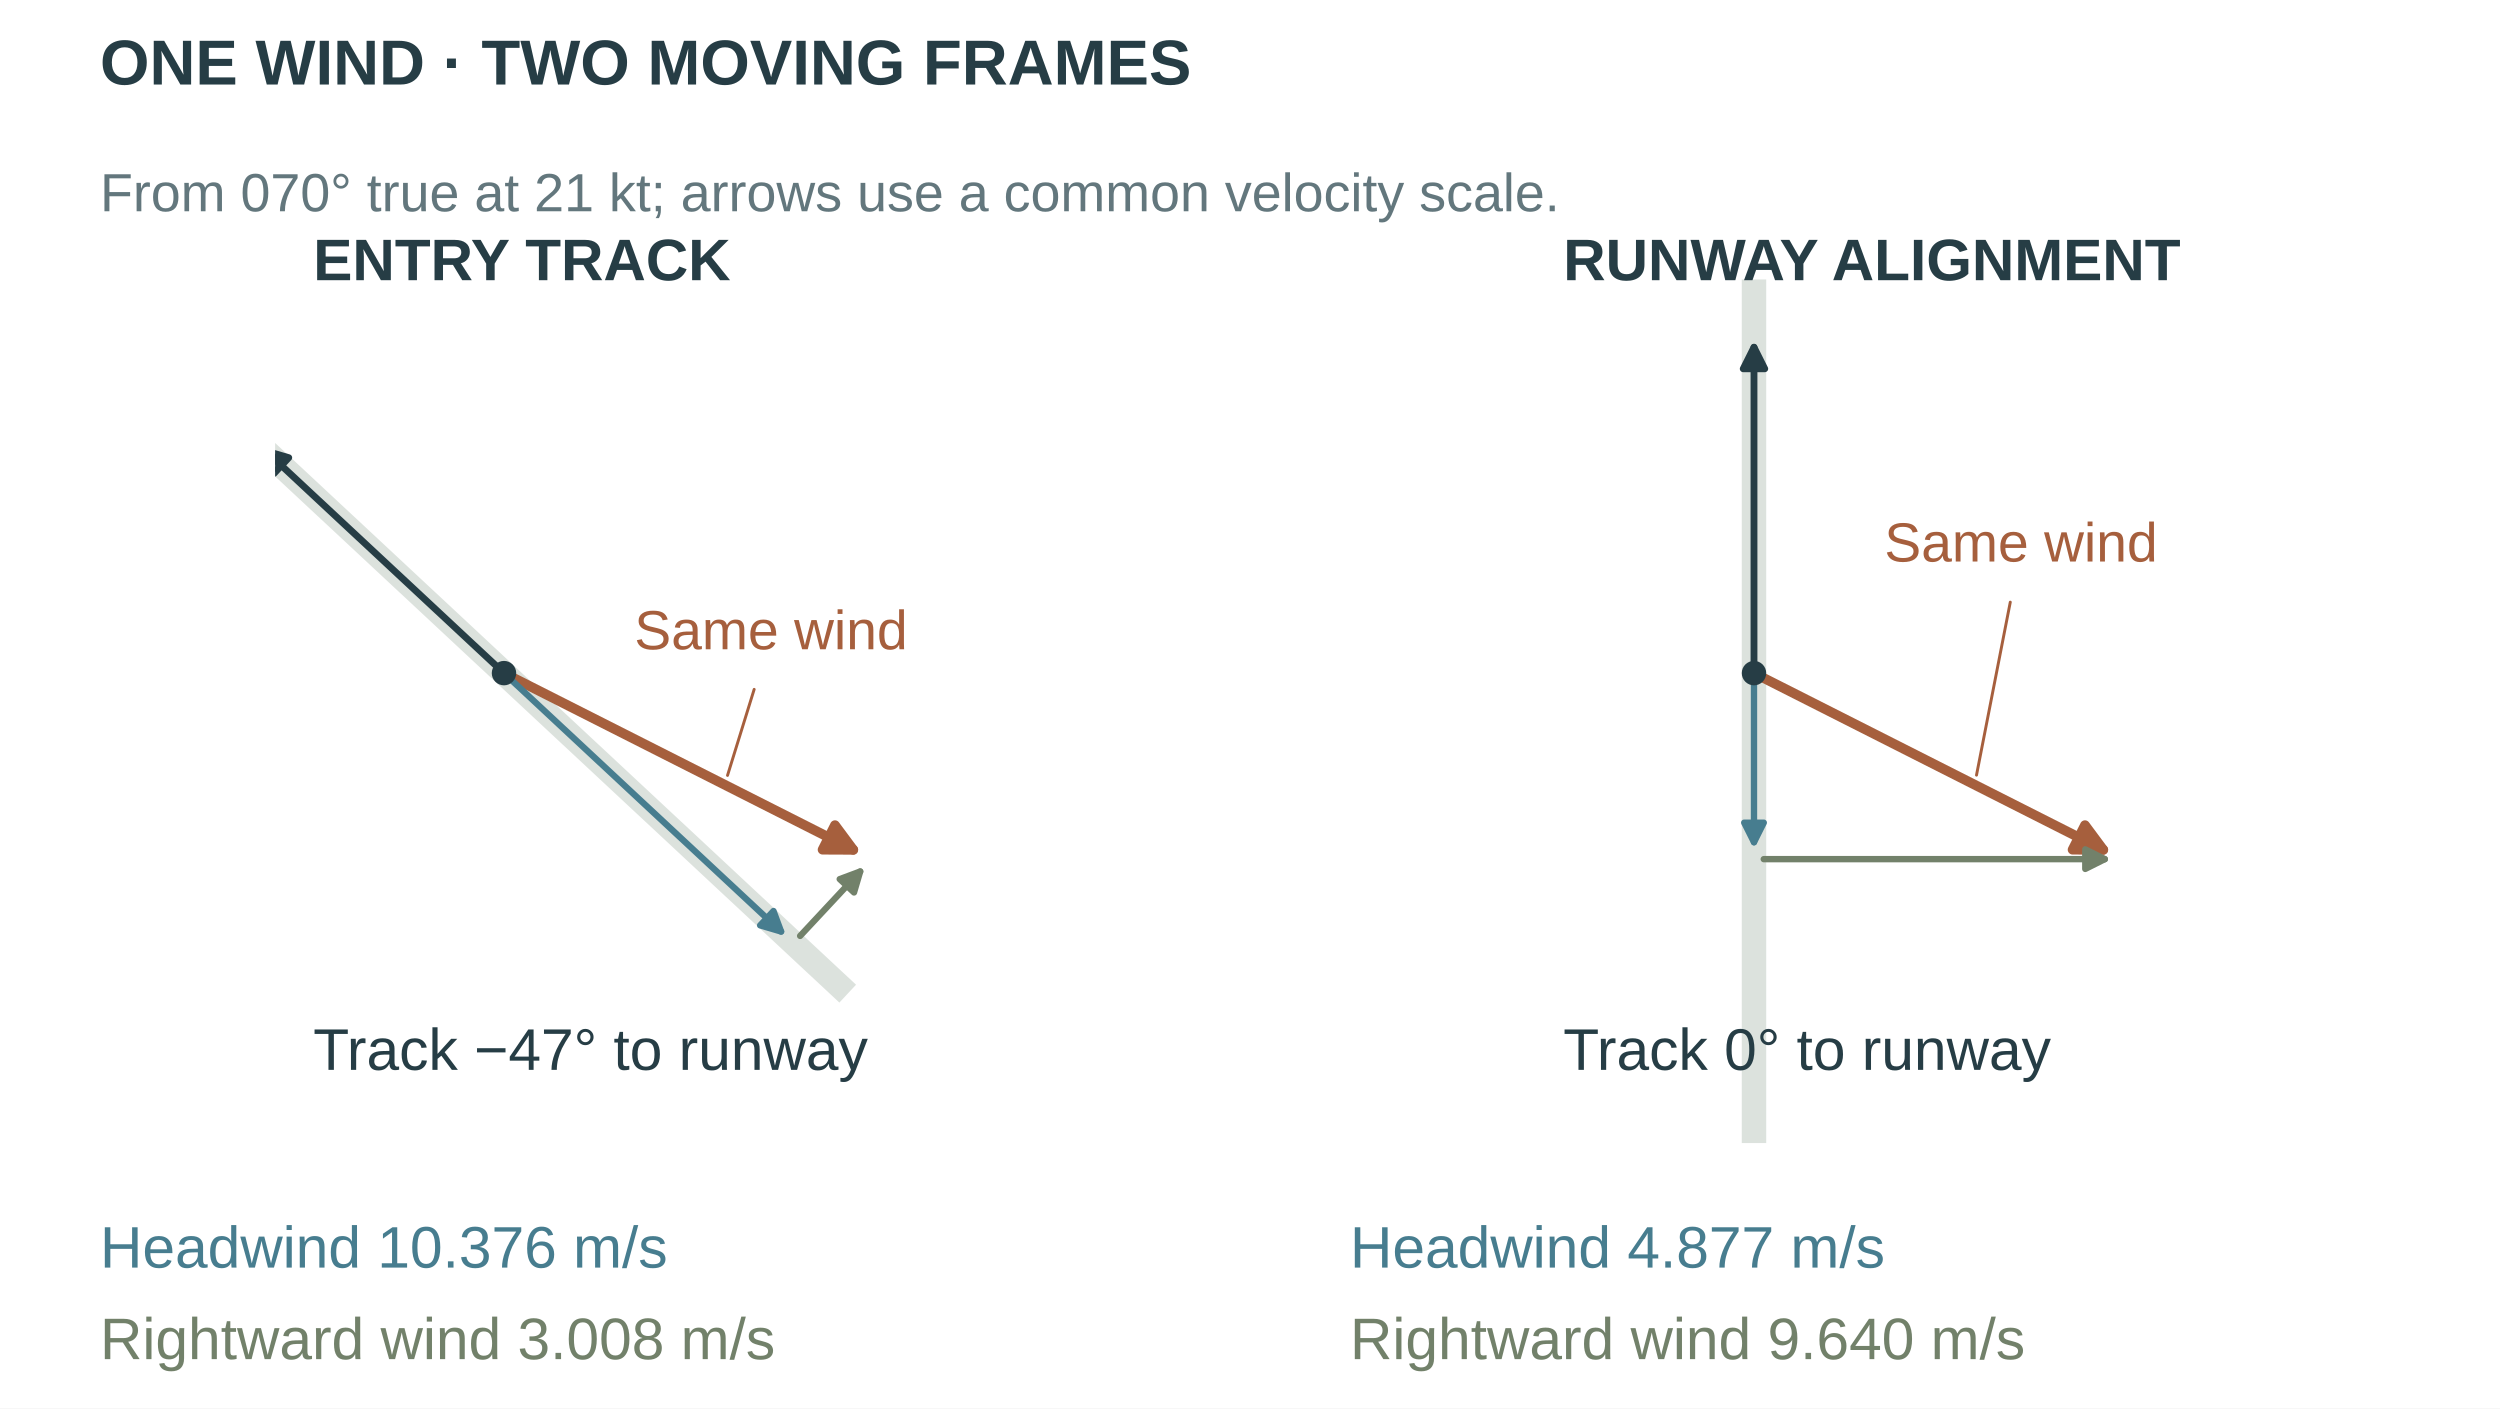
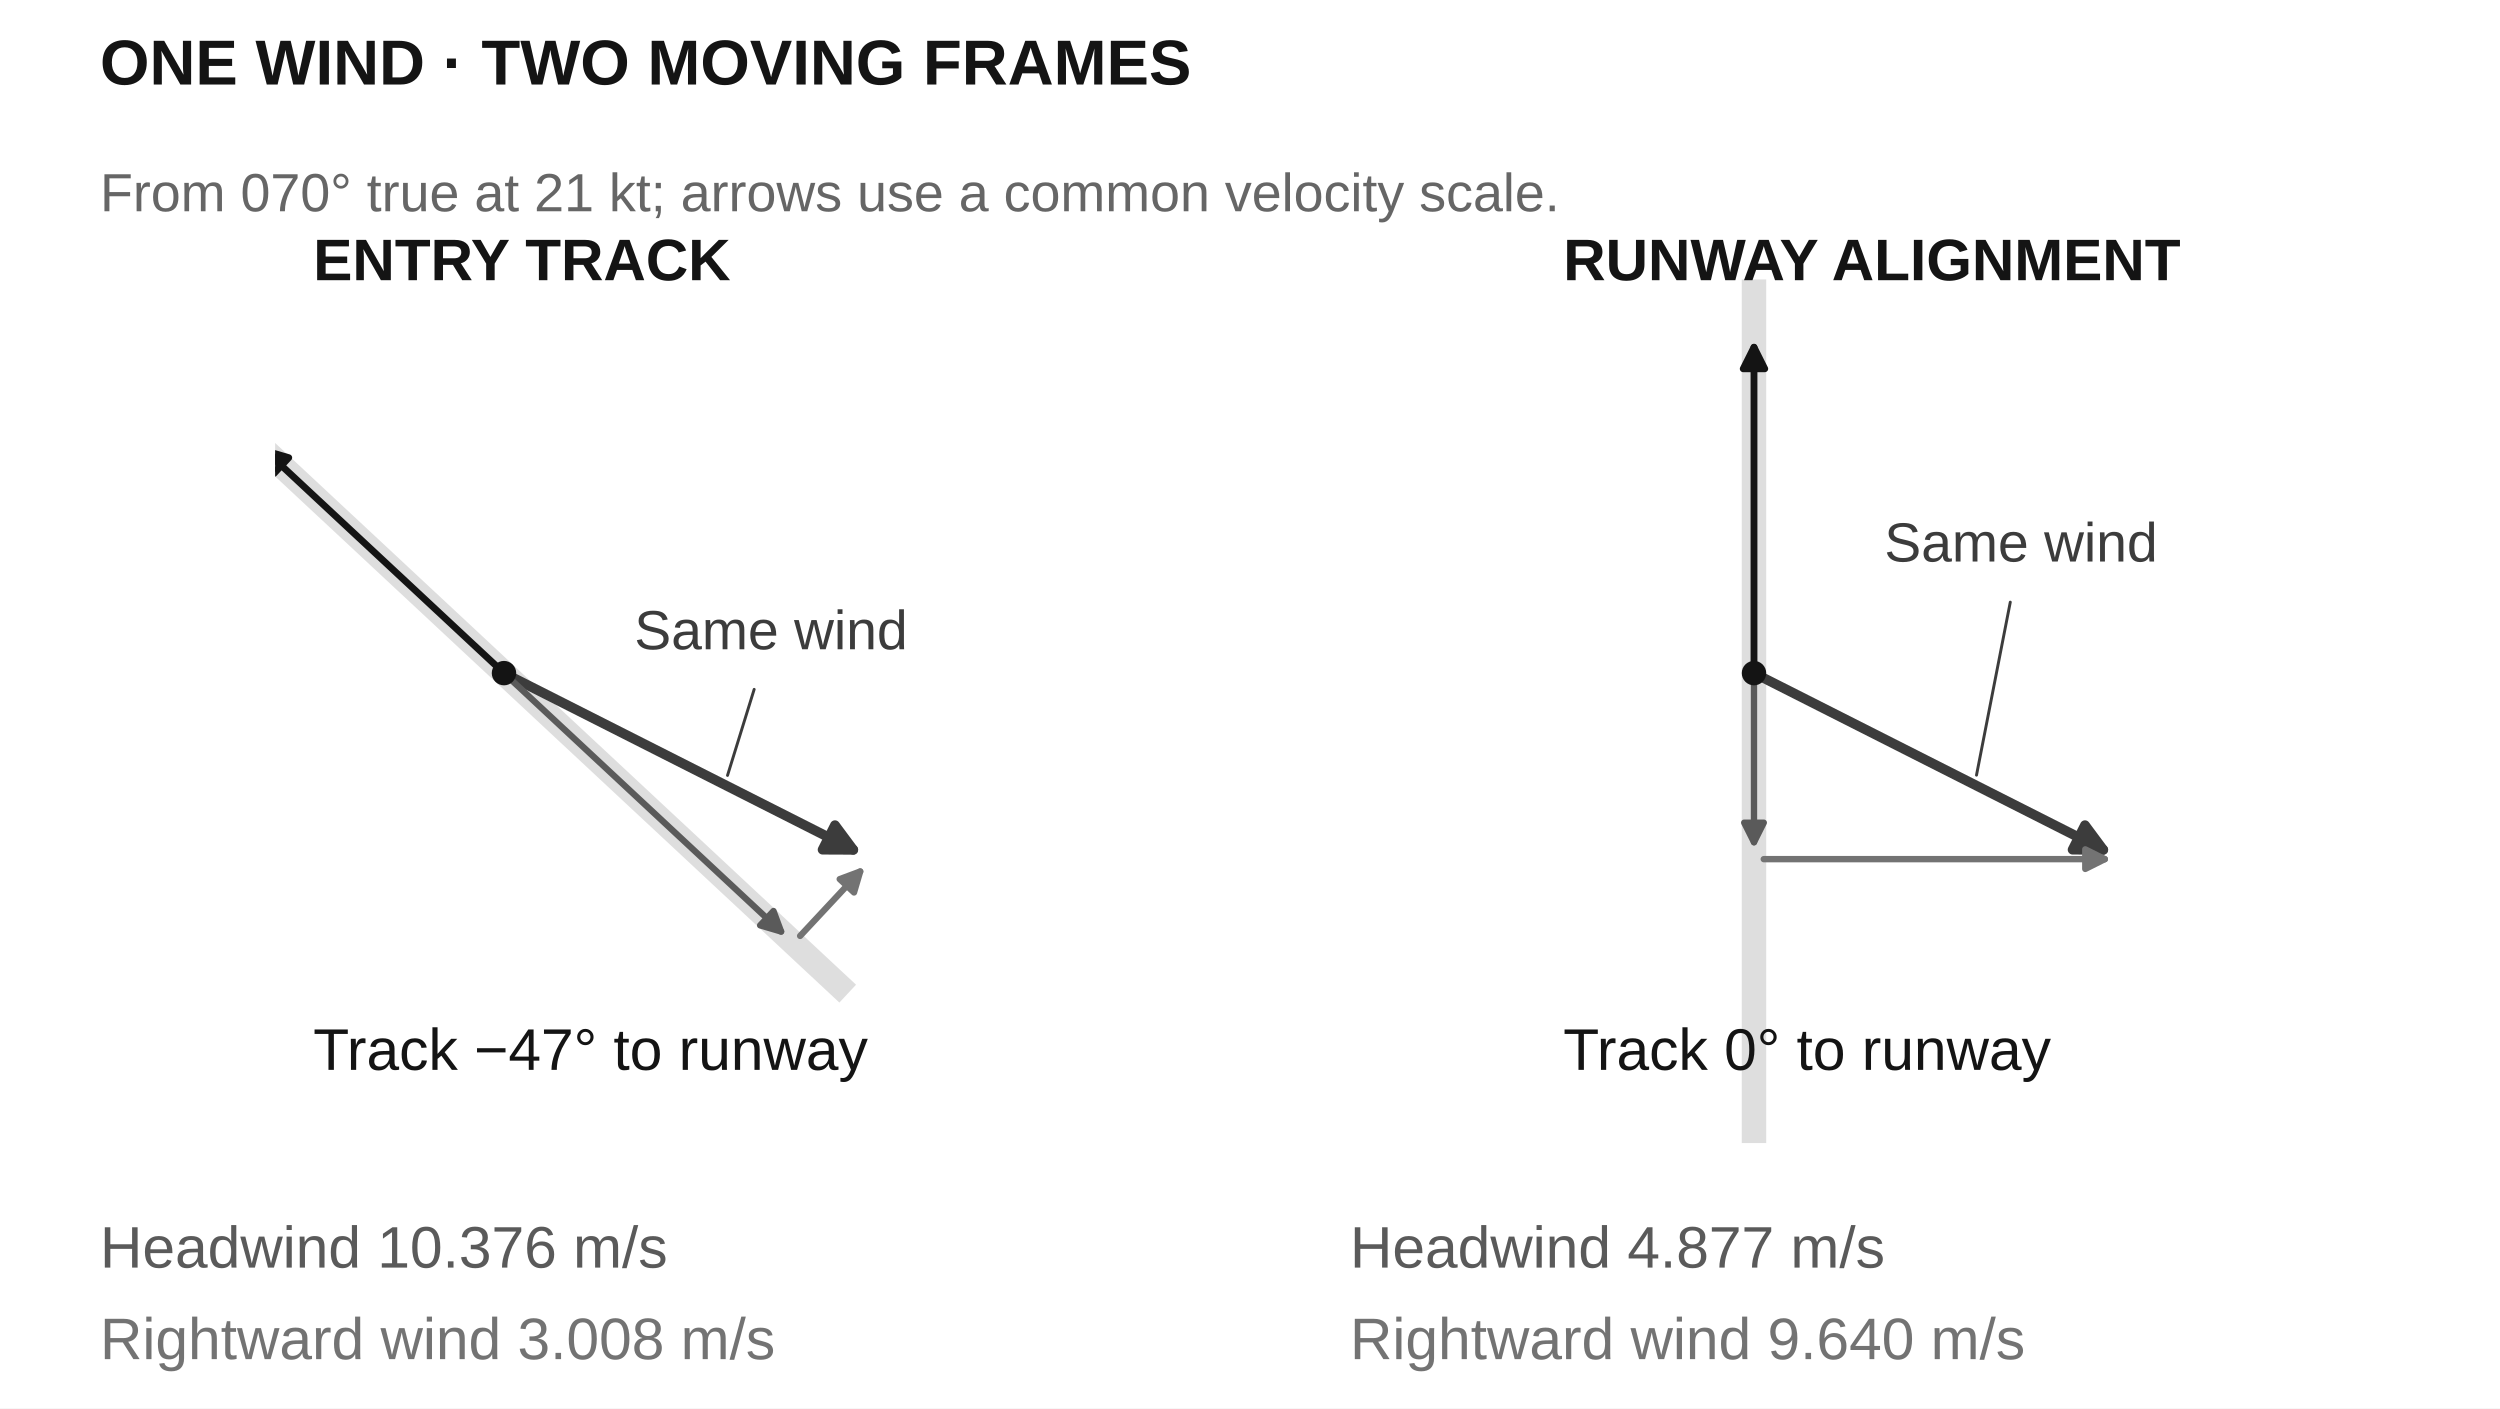
<svg xmlns="http://www.w3.org/2000/svg" xmlns:xlink="http://www.w3.org/1999/xlink" width="511.2pt" height="288pt" viewBox="0 0 511.2 288" version="1.1">
  <defs>
    <style type="text/css">*{stroke-linejoin: round; stroke-linecap: butt}</style>
  </defs>
  <g id="figure_1">
    <g id="patch_1">
      <path d="M 0 288  L 511.2 288  L 511.2 0  L 0 0  z " style="fill: #ffffff" />
    </g>
    <g id="axes_1">
      <g id="line2d_1">
-         <path d="M 171.511 201.475  L 46.01 84.444  " clip-path="url(#p249b0347b6)" style="fill: none; stroke: #dce2dd; stroke-width: 5; stroke-linecap: square" />
+         <path d="M 171.511 201.475  L 46.01 84.444  " clip-path="url(#p249b0347b6)" style="fill: none; stroke: #dedede; stroke-width: 5; stroke-linecap: square" />
      </g>
      <g id="patch_2">
-         <path d="M 101.593 136.275  Q 77.386 113.702 54.324 92.197  " clip-path="url(#p249b0347b6)" style="fill: none; stroke: #263d45; stroke-width: 1.4; stroke-linecap: round" />
-         <path d="M 56.042 96.806  L 54.324 92.197  L 59.042 93.589  z " clip-path="url(#p249b0347b6)" style="fill: #263d45; stroke: #263d45; stroke-width: 1.4; stroke-linecap: round" />
+         <path d="M 101.593 136.275  Q 77.386 113.702 54.324 92.197  " clip-path="url(#p249b0347b6)" style="fill: none; stroke: #141414; stroke-width: 1.4; stroke-linecap: round" />
+         <path d="M 56.042 96.806  L 54.324 92.197  L 59.042 93.589  z " clip-path="url(#p249b0347b6)" style="fill: #141414; stroke: #141414; stroke-width: 1.4; stroke-linecap: round" />
      </g>
      <g id="patch_3">
-         <path d="M 104.839 138.542  Q 140.651 156.658 174.468 173.765  " clip-path="url(#p249b0347b6)" style="fill: none; stroke: #a65f3d; stroke-width: 2; stroke-linecap: round" />
-         <path d="M 170.735 168.738  L 174.468 173.765  L 168.207 173.736  z " clip-path="url(#p249b0347b6)" style="fill: #a65f3d; stroke: #a65f3d; stroke-width: 2; stroke-linecap: round" />
+         <path d="M 104.839 138.542  Q 140.651 156.658 174.468 173.765  " clip-path="url(#p249b0347b6)" style="fill: none; stroke: #3c3c3c; stroke-width: 2; stroke-linecap: round" />
+         <path d="M 170.735 168.738  L 174.468 173.765  L 168.207 173.736  z " clip-path="url(#p249b0347b6)" style="fill: #3c3c3c; stroke: #3c3c3c; stroke-width: 2; stroke-linecap: round" />
      </g>
      <g id="patch_4">
-         <path d="M 104.519 139.004  Q 132.652 165.239 159.722 190.482  " clip-path="url(#p249b0347b6)" style="fill: none; stroke: #477d8f; stroke-width: 1.3; stroke-linecap: round" />
-         <path d="M 158.161 186.291  L 159.722 190.482  L 155.433 189.217  z " clip-path="url(#p249b0347b6)" style="fill: #477d8f; stroke: #477d8f; stroke-width: 1.3; stroke-linecap: round" />
+         <path d="M 104.519 139.004  Q 132.652 165.239 159.722 190.482  " clip-path="url(#p249b0347b6)" style="fill: none; stroke: #5a5a5a; stroke-width: 1.3; stroke-linecap: round" />
+         <path d="M 158.161 186.291  L 159.722 190.482  L 155.433 189.217  z " clip-path="url(#p249b0347b6)" style="fill: #5a5a5a; stroke: #5a5a5a; stroke-width: 1.3; stroke-linecap: round" />
      </g>
      <g id="patch_5">
-         <path d="M 163.613 191.373  Q 170.249 184.256 175.894 178.202  " clip-path="url(#p249b0347b6)" style="fill: none; stroke: #72816a; stroke-width: 1.3; stroke-linecap: round" />
-         <path d="M 171.703 179.764  L 175.894 178.202  L 174.629 182.492  z " clip-path="url(#p249b0347b6)" style="fill: #72816a; stroke: #72816a; stroke-width: 1.3; stroke-linecap: round" />
+         <path d="M 163.613 191.373  Q 170.249 184.256 175.894 178.202  " clip-path="url(#p249b0347b6)" style="fill: none; stroke: #737373; stroke-width: 1.3; stroke-linecap: round" />
+         <path d="M 171.703 179.764  L 175.894 178.202  L 174.629 182.492  z " clip-path="url(#p249b0347b6)" style="fill: #737373; stroke: #737373; stroke-width: 1.3; stroke-linecap: round" />
      </g>
      <g id="PathCollection_1">
        <defs>
-           <path id="m781c188be4" d="M 0 2  C 0.53 2 1.039 1.789 1.414 1.414  C 1.789 1.039 2 0.53 2 0  C 2 -0.53 1.789 -1.039 1.414 -1.414  C 1.039 -1.789 0.53 -2 0 -2  C -0.53 -2 -1.039 -1.789 -1.414 -1.414  C -1.789 -1.039 -2 -0.53 -2 0  C -2 0.53 -1.789 1.039 -1.414 1.414  C -1.039 1.789 -0.53 2 0 2  z " style="stroke: #263d45" />
+           <path id="m0cc992e5f2" d="M 0 2  C 0.53 2 1.039 1.789 1.414 1.414  C 1.789 1.039 2 0.53 2 0  C 2 -0.53 1.789 -1.039 1.414 -1.414  C 1.039 -1.789 0.53 -2 0 -2  C -0.53 -2 -1.039 -1.789 -1.414 -1.414  C -1.789 -1.039 -2 -0.53 -2 0  C -2 0.53 -1.789 1.039 -1.414 1.414  C -1.039 1.789 -0.53 2 0 2  z " style="stroke: #141414" />
        </defs>
        <g clip-path="url(#p249b0347b6)">
-           <use xlink:href="#m781c188be4" x="103.056" y="137.64" style="fill: #263d45; stroke: #263d45" />
+           <use xlink:href="#m0cc992e5f2" x="103.056" y="137.64" style="fill: #141414; stroke: #141414" />
        </g>
      </g>
      <g id="text_1">
-         <text style="font-weight: 700; font-size: 12px; font-family: 'Arial'; text-anchor: start; fill: #263d45" x="64.056" y="57.3" transform="rotate(-0 64.056 57.3)">ENTRY TRACK</text>
+         <text style="font-weight: 700; font-size: 12px; font-family: 'Arial'; text-anchor: start; fill: #141414" x="64.056" y="57.3" transform="rotate(-0 64.056 57.3)">ENTRY TRACK</text>
      </g>
      <g id="text_2">
-         <text style="font-size: 12px; font-family: 'Arial'; text-anchor: start; fill: #263d45" x="64.056" y="218.76" transform="rotate(-0 64.056 218.76)">Track −47° to runway</text>
+         <text style="font-size: 12px; font-family: 'Arial'; text-anchor: start; fill: #141414" x="64.056" y="218.76" transform="rotate(-0 64.056 218.76)">Track −47° to runway</text>
      </g>
      <g id="patch_6">
-         <path d="M 154.211 140.964  Q 151.487 149.759 148.763 158.554  " style="fill: none; stroke: #a65f3d; stroke-width: 0.6; stroke-linecap: round" />
+         <path d="M 154.211 140.964  Q 151.487 149.759 148.763 158.554  " style="fill: none; stroke: #3c3c3c; stroke-width: 0.6; stroke-linecap: round" />
      </g>
      <g id="text_3">
-         <text style="font-size: 11.3px; font-family: 'Arial'; text-anchor: middle; fill: #a65f3d" x="157.656" y="132.764" transform="rotate(-0 157.656 132.7643)">Same wind</text>
+         <text style="font-size: 11.3px; font-family: 'Arial'; text-anchor: middle; fill: #3c3c3c" x="157.656" y="132.764" transform="rotate(-0 157.656 132.7643)">Same wind</text>
      </g>
    </g>
    <g id="axes_2">
      <g id="line2d_2">
-         <path d="M 358.656 231.24  L 358.656 59.64  " clip-path="url(#p71b92bd9b1)" style="fill: none; stroke: #dce2dd; stroke-width: 5; stroke-linecap: square" />
+         <path d="M 358.656 231.24  L 358.656 59.64  " clip-path="url(#p71b92bd9b1)" style="fill: none; stroke: #dedede; stroke-width: 5; stroke-linecap: square" />
      </g>
      <g id="patch_7">
-         <path d="M 358.656 135.639  Q 358.656 102.541 358.656 71.007  " clip-path="url(#p71b92bd9b1)" style="fill: none; stroke: #263d45; stroke-width: 1.4; stroke-linecap: round" />
-         <path d="M 356.456 75.407  L 358.656 71.007  L 360.856 75.407  z " clip-path="url(#p71b92bd9b1)" style="fill: #263d45; stroke: #263d45; stroke-width: 1.4; stroke-linecap: round" />
+         <path d="M 358.656 135.639  Q 358.656 102.541 358.656 71.007  " clip-path="url(#p71b92bd9b1)" style="fill: none; stroke: #141414; stroke-width: 1.4; stroke-linecap: round" />
+         <path d="M 356.456 75.407  L 358.656 71.007  L 360.856 75.407  z " clip-path="url(#p71b92bd9b1)" style="fill: #141414; stroke: #141414; stroke-width: 1.4; stroke-linecap: round" />
      </g>
      <g id="patch_8">
-         <path d="M 360.439 138.542  Q 396.251 156.658 430.068 173.765  " clip-path="url(#p71b92bd9b1)" style="fill: none; stroke: #a65f3d; stroke-width: 2; stroke-linecap: round" />
-         <path d="M 426.335 168.738  L 430.068 173.765  L 423.807 173.736  z " clip-path="url(#p71b92bd9b1)" style="fill: #a65f3d; stroke: #a65f3d; stroke-width: 2; stroke-linecap: round" />
+         <path d="M 360.439 138.542  Q 396.251 156.658 430.068 173.765  " clip-path="url(#p71b92bd9b1)" style="fill: none; stroke: #3c3c3c; stroke-width: 2; stroke-linecap: round" />
+         <path d="M 426.335 168.738  L 430.068 173.765  L 423.807 173.736  z " clip-path="url(#p71b92bd9b1)" style="fill: #3c3c3c; stroke: #3c3c3c; stroke-width: 2; stroke-linecap: round" />
      </g>
      <g id="patch_9">
-         <path d="M 358.656 139.641  Q 358.656 156.659 358.656 172.222  " clip-path="url(#p71b92bd9b1)" style="fill: none; stroke: #477d8f; stroke-width: 1.3; stroke-linecap: round" />
-         <path d="M 360.656 168.222  L 358.656 172.222  L 356.656 168.222  z " clip-path="url(#p71b92bd9b1)" style="fill: #477d8f; stroke: #477d8f; stroke-width: 1.3; stroke-linecap: round" />
+         <path d="M 358.656 139.641  Q 358.656 156.659 358.656 172.222  " clip-path="url(#p71b92bd9b1)" style="fill: none; stroke: #5a5a5a; stroke-width: 1.3; stroke-linecap: round" />
+         <path d="M 360.656 168.222  L 358.656 172.222  L 356.656 168.222  z " clip-path="url(#p71b92bd9b1)" style="fill: #5a5a5a; stroke: #5a5a5a; stroke-width: 1.3; stroke-linecap: round" />
      </g>
      <g id="patch_10">
-         <path d="M 360.652 175.677  Q 396.252 175.677 430.398 175.677  " clip-path="url(#p71b92bd9b1)" style="fill: none; stroke: #72816a; stroke-width: 1.3; stroke-linecap: round" />
-         <path d="M 426.398 173.677  L 430.398 175.677  L 426.398 177.677  z " clip-path="url(#p71b92bd9b1)" style="fill: #72816a; stroke: #72816a; stroke-width: 1.3; stroke-linecap: round" />
+         <path d="M 360.652 175.677  Q 396.252 175.677 430.398 175.677  " clip-path="url(#p71b92bd9b1)" style="fill: none; stroke: #737373; stroke-width: 1.3; stroke-linecap: round" />
+         <path d="M 426.398 173.677  L 430.398 175.677  L 426.398 177.677  z " clip-path="url(#p71b92bd9b1)" style="fill: #737373; stroke: #737373; stroke-width: 1.3; stroke-linecap: round" />
      </g>
      <g id="PathCollection_2">
        <g clip-path="url(#p71b92bd9b1)">
-           <use xlink:href="#m781c188be4" x="358.656" y="137.64" style="fill: #263d45; stroke: #263d45" />
+           <use xlink:href="#m0cc992e5f2" x="358.656" y="137.64" style="fill: #141414; stroke: #141414" />
        </g>
      </g>
      <g id="text_4">
-         <text style="font-weight: 700; font-size: 12px; font-family: 'Arial'; text-anchor: start; fill: #263d45" x="319.656" y="57.3" transform="rotate(-0 319.656 57.3)">RUNWAY ALIGNMENT</text>
+         <text style="font-weight: 700; font-size: 12px; font-family: 'Arial'; text-anchor: start; fill: #141414" x="319.656" y="57.3" transform="rotate(-0 319.656 57.3)">RUNWAY ALIGNMENT</text>
      </g>
      <g id="text_5">
-         <text style="font-size: 12px; font-family: 'Arial'; text-anchor: start; fill: #263d45" x="319.656" y="218.76" transform="rotate(-0 319.656 218.76)">Track 0° to runway</text>
+         <text style="font-size: 12px; font-family: 'Arial'; text-anchor: start; fill: #141414" x="319.656" y="218.76" transform="rotate(-0 319.656 218.76)">Track 0° to runway</text>
      </g>
      <g id="patch_11">
-         <path d="M 411.063 123.127  Q 407.609 140.812 404.155 158.498  " style="fill: none; stroke: #a65f3d; stroke-width: 0.6; stroke-linecap: round" />
+         <path d="M 411.063 123.127  Q 407.609 140.812 404.155 158.498  " style="fill: none; stroke: #3c3c3c; stroke-width: 0.6; stroke-linecap: round" />
      </g>
      <g id="text_6">
-         <text style="font-size: 11.3px; font-family: 'Arial'; text-anchor: middle; fill: #a65f3d" x="413.256" y="114.824" transform="rotate(-0 413.256 114.8243)">Same wind</text>
+         <text style="font-size: 11.3px; font-family: 'Arial'; text-anchor: middle; fill: #3c3c3c" x="413.256" y="114.824" transform="rotate(-0 413.256 114.8243)">Same wind</text>
      </g>
    </g>
    <g id="text_7">
-       <text style="font-size: 12px; font-family: 'Arial'; text-anchor: start; fill: #477d8f" x="20.448" y="259.2" transform="rotate(-0 20.448 259.2)">Headwind 10.376 m/s</text>
+       <text style="font-size: 12px; font-family: 'Arial'; text-anchor: start; fill: #5a5a5a" x="20.448" y="259.2" transform="rotate(-0 20.448 259.2)">Headwind 10.376 m/s</text>
    </g>
    <g id="text_8">
-       <text style="font-size: 12px; font-family: 'Arial'; text-anchor: start; fill: #72816a" x="20.448" y="277.92" transform="rotate(-0 20.448 277.92)">Rightward wind 3.008 m/s</text>
+       <text style="font-size: 12px; font-family: 'Arial'; text-anchor: start; fill: #737373" x="20.448" y="277.92" transform="rotate(-0 20.448 277.92)">Rightward wind 3.008 m/s</text>
    </g>
    <g id="text_9">
-       <text style="font-size: 12px; font-family: 'Arial'; text-anchor: start; fill: #477d8f" x="276.048" y="259.2" transform="rotate(-0 276.048 259.2)">Headwind 4.877 m/s</text>
+       <text style="font-size: 12px; font-family: 'Arial'; text-anchor: start; fill: #5a5a5a" x="276.048" y="259.2" transform="rotate(-0 276.048 259.2)">Headwind 4.877 m/s</text>
    </g>
    <g id="text_10">
-       <text style="font-size: 12px; font-family: 'Arial'; text-anchor: start; fill: #72816a" x="276.048" y="277.92" transform="rotate(-0 276.048 277.92)">Rightward wind 9.640 m/s</text>
+       <text style="font-size: 12px; font-family: 'Arial'; text-anchor: start; fill: #737373" x="276.048" y="277.92" transform="rotate(-0 276.048 277.92)">Rightward wind 9.640 m/s</text>
    </g>
    <g id="text_11">
-       <text style="font-weight: 700; font-size: 13px; font-family: 'Arial'; text-anchor: start; fill: #263d45" x="20.448" y="17.28" transform="rotate(-0 20.448 17.28)">ONE WIND · TWO MOVING FRAMES</text>
+       <text style="font-weight: 700; font-size: 13px; font-family: 'Arial'; text-anchor: start; fill: #141414" x="20.448" y="17.28" transform="rotate(-0 20.448 17.28)">ONE WIND · TWO MOVING FRAMES</text>
    </g>
    <g id="text_12">
-       <text style="font-size: 11px; font-family: 'Arial'; text-anchor: start; fill: #63777d" x="20.448" y="43.2" transform="rotate(-0 20.448 43.2)">From 070° true at 21 kt; arrows use a common velocity scale.</text>
+       <text style="font-size: 11px; font-family: 'Arial'; text-anchor: start; fill: #666666" x="20.448" y="43.2" transform="rotate(-0 20.448 43.2)">From 070° true at 21 kt; arrows use a common velocity scale.</text>
    </g>
  </g>
  <defs>
    <clipPath id="p249b0347b6">
      <rect x="56.256" y="51.84" width="148.2" height="187.2" />
    </clipPath>
    <clipPath id="p71b92bd9b1">
      <rect x="311.856" y="51.84" width="148.2" height="187.2" />
    </clipPath>
  </defs>
</svg>
